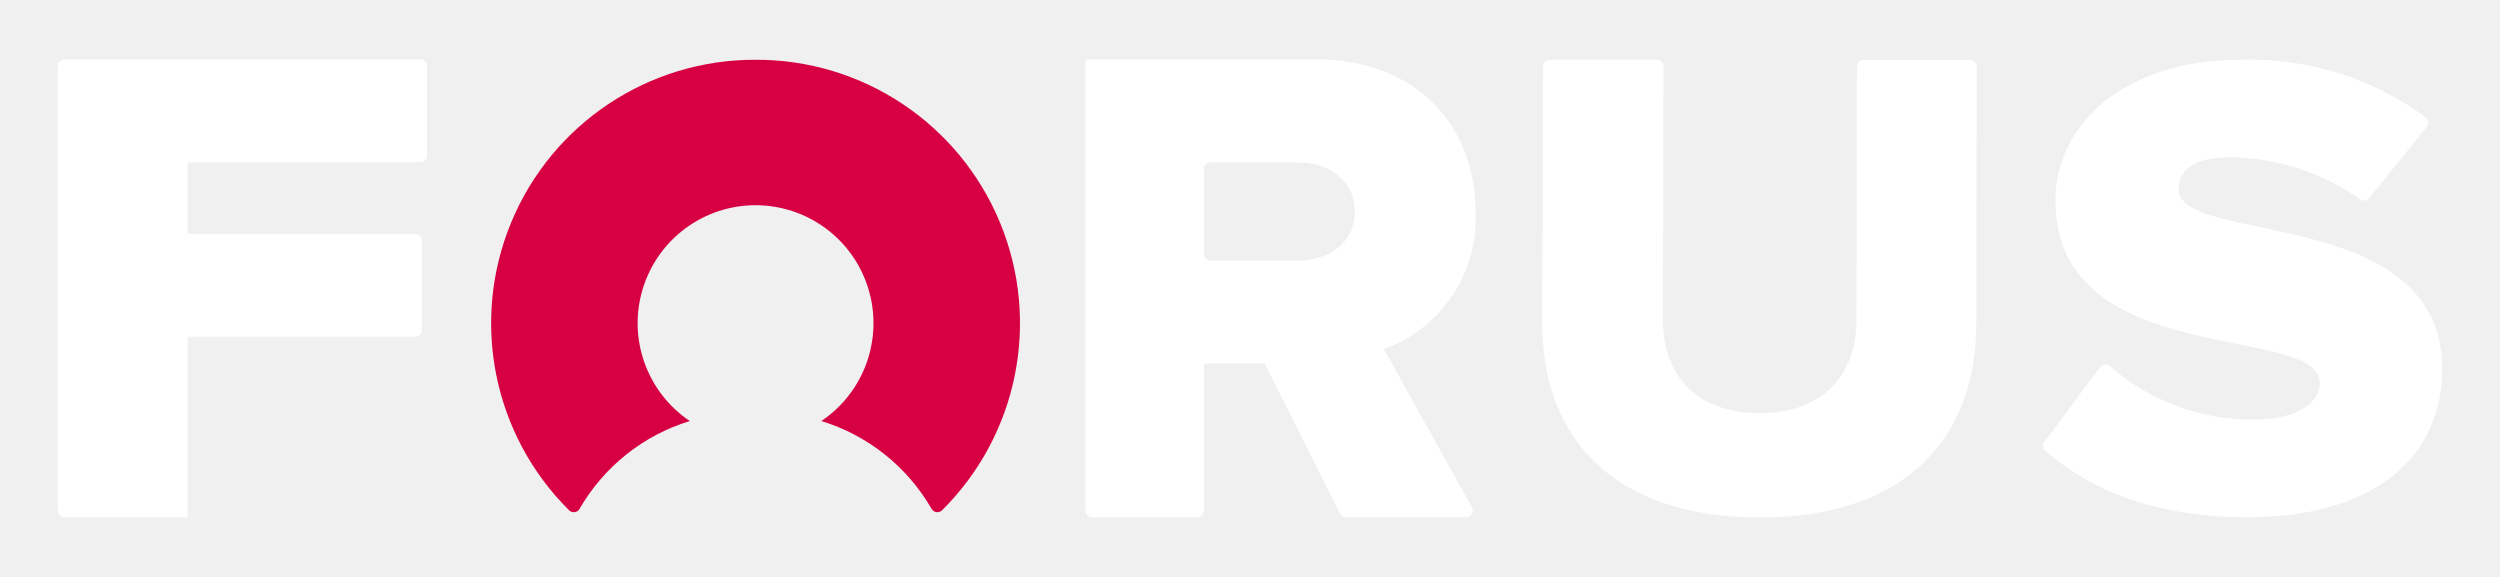
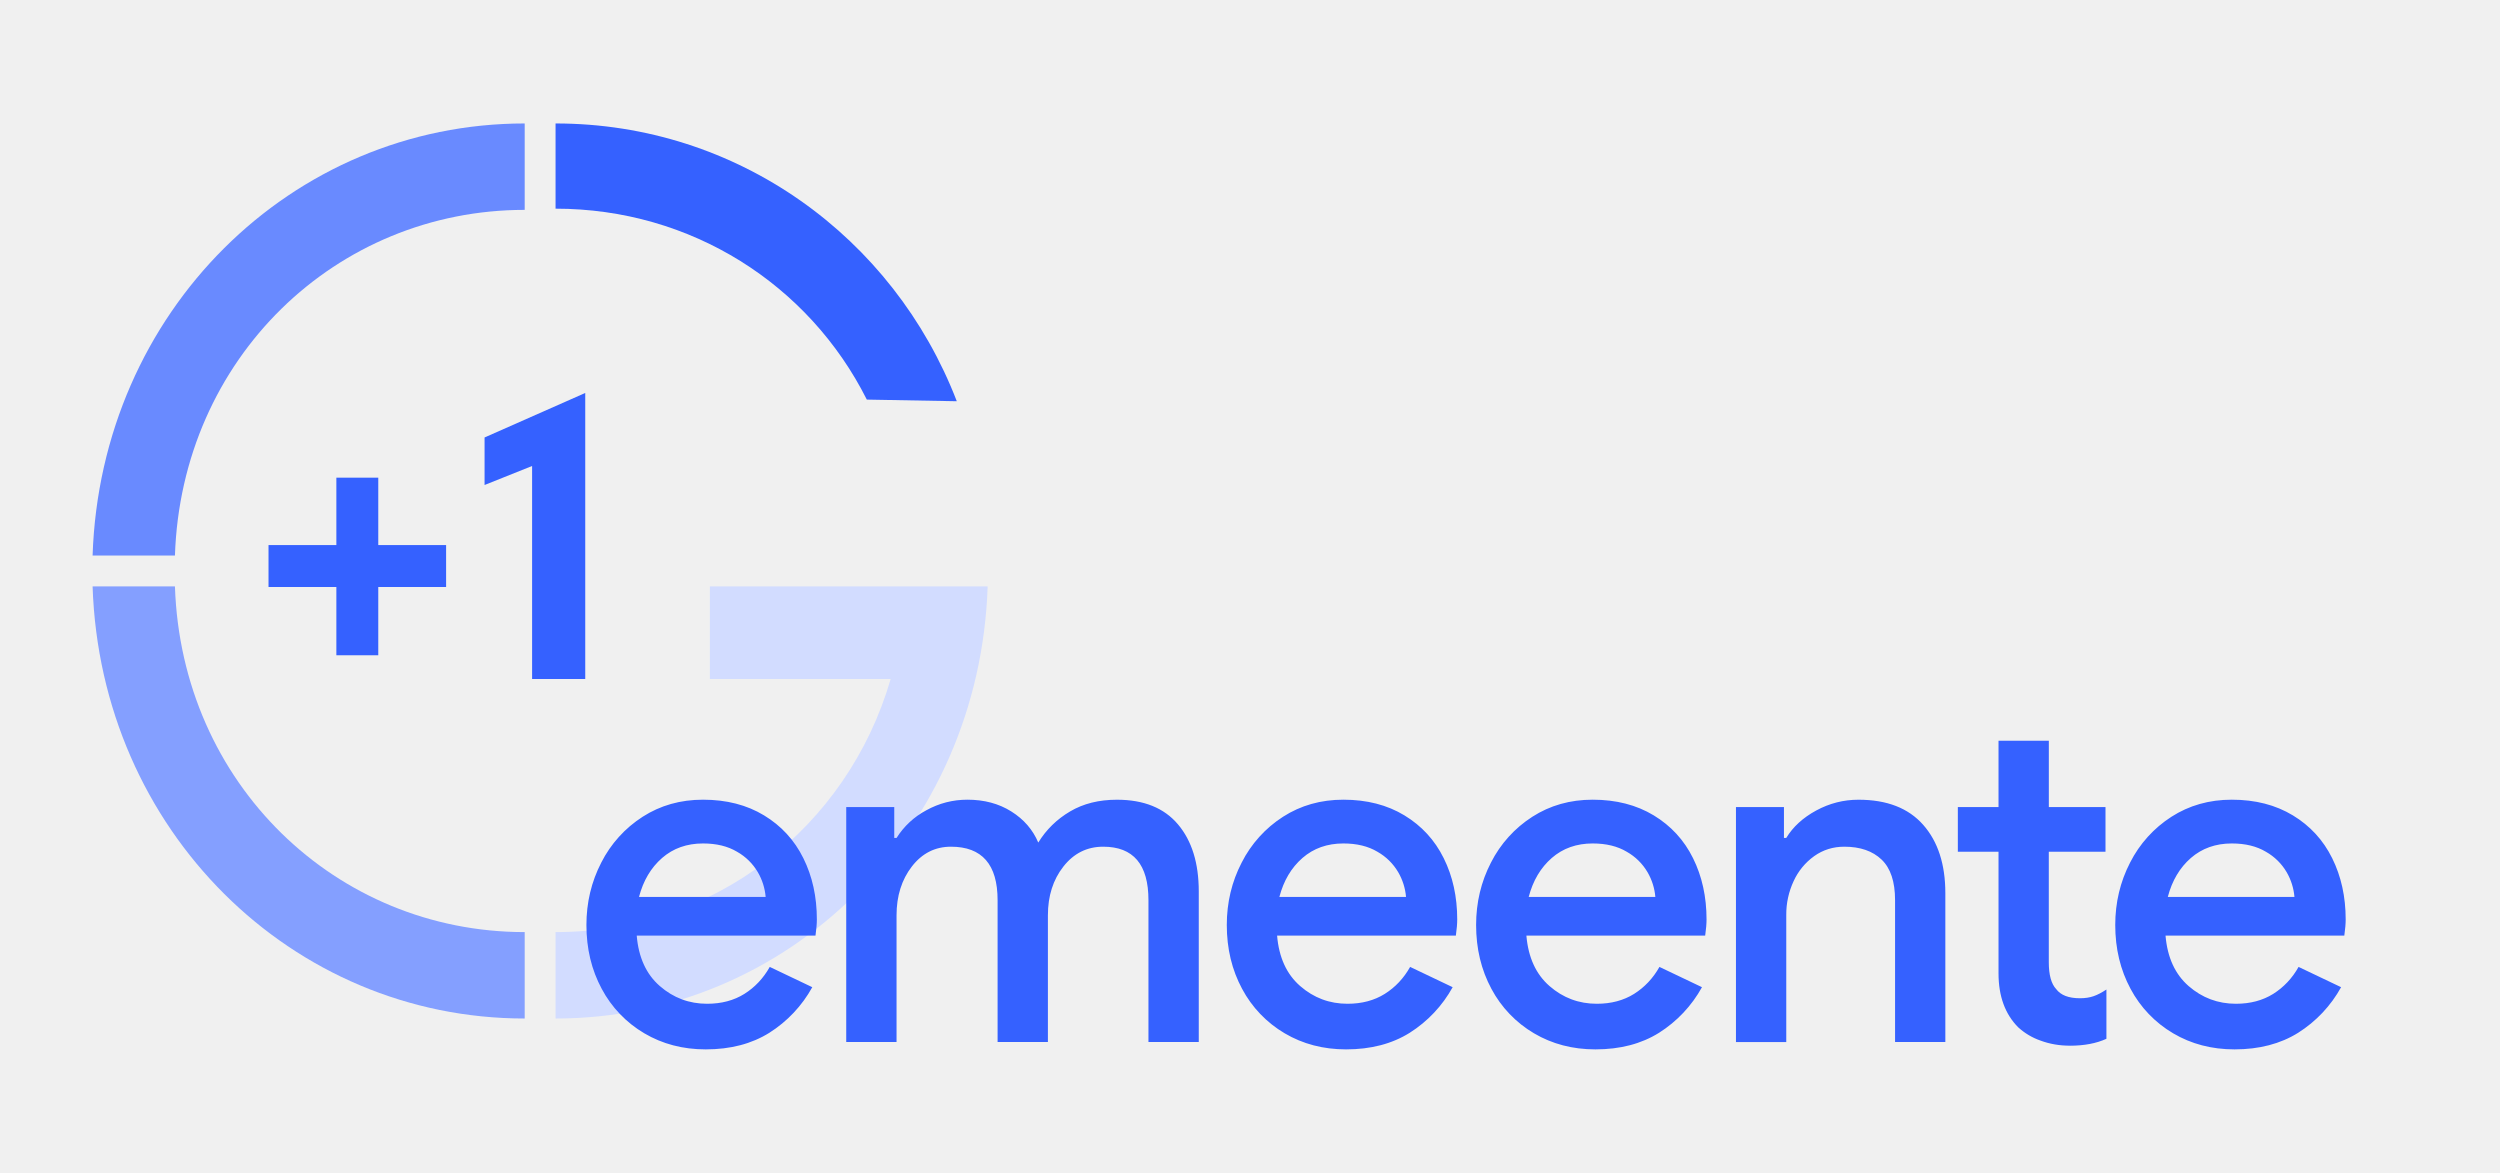
- <svg xmlns="http://www.w3.org/2000/svg" id="White" width="130" height="30" viewBox="0 0 130 30">
-   <defs>
-     <style>
-       .cls-1 {
-         fill: #fff;
-       }
- 
-       .cls-1, .cls-2 {
-         fill-rule: evenodd;
-       }
- 
-       .cls-2 {
-         fill: #d70043;
-       }
-     </style>
-   </defs>
-   <path id="Forus" class="cls-1" d="M406.758,80.442v3.713h11.82a0.357,0.357,0,0,1,.357.356v4.643a0.356,0.356,0,0,1-.357.356h-11.82V98.9h-6.4A0.357,0.357,0,0,1,400,98.543v-23.1a0.357,0.357,0,0,1,.358-0.356h18.493a0.356,0.356,0,0,1,.357.356v4.643a0.356,0.356,0,0,1-.357.356h-12.1Zm62.2,9.71,4.583,8.225a0.351,0.351,0,0,1-.309.522h-6.241a0.354,0.354,0,0,1-.316-0.195l-3.916-7.8h-3.153v7.645a0.352,0.352,0,0,1-.353.352H453.8a0.352,0.352,0,0,1-.353-0.352V75.087h11.968c5.3,0,8.313,3.5,8.313,7.926a7.216,7.216,0,0,1-4.766,7.139h0Zm-4.479-9.71h-4.533a0.339,0.339,0,0,0-.34.338v4.428a0.339,0.339,0,0,0,.34.339h4.533c1.613,0,2.974-.893,2.974-2.57,0-1.606-1.361-2.535-2.974-2.535h0Zm35.289,8.366c0,5.926-3.618,10.1-11.249,10.1-7.7,0-11.32-4.213-11.32-10.067l0.041-13.395a0.343,0.343,0,0,1,.344-0.341h5.573a0.344,0.344,0,0,1,.345.343L483.471,88.63c0,2.82,1.684,4.855,5.051,4.855,3.3,0,5.015-2.035,5.015-4.855L493.56,75.45a0.343,0.343,0,0,1,.344-0.342h5.538a0.343,0.343,0,0,1,.344.343l-0.015,13.357h0Zm13.135-8.626c-1.818,0-2.618.691-2.618,1.657,0,2.935,13.709.794,13.709,9.357,0,4.626-3.6,7.7-10.109,7.7-4.752,0-8.107-1.358-10.526-3.449a0.345,0.345,0,0,1-.049-0.466L506.2,91.09a0.35,0.35,0,0,1,.513-0.049,11.275,11.275,0,0,0,7.462,2.779c2.145,0,3.454-.794,3.454-1.9,0-3.142-13.745-.622-13.745-9.495,0-3.867,3.454-7.32,9.673-7.32a15.416,15.416,0,0,1,9.581,2.994,0.345,0.345,0,0,1,.054.489l-2.99,3.715a0.346,0.346,0,0,1-.476.059,11.867,11.867,0,0,0-6.824-2.182h0Z" transform="translate(-397 -72)" />
-   <path id="Symbol" class="cls-2" d="M436.293,75.108a13.7,13.7,0,0,0-9.7,23.428,0.347,0.347,0,0,0,.544-0.076,10,10,0,0,1,5.732-4.567,6.132,6.132,0,1,1,6.841,0,10,10,0,0,1,5.732,4.567,0.347,0.347,0,0,0,.544.076A13.7,13.7,0,0,0,436.293,75.108Z" transform="translate(-397 -72)" />
+ <svg xmlns="http://www.w3.org/2000/svg" width="81" height="38" viewBox="0 0 81 38">
+   <g fill="none" fill-rule="nonzero">
+     <path fill="#849FFF" d="M17 33C9.447 33 3.261 26.899 3 19h2.668C5.88 25.393 10.886 30.2 17 30.2V33z" />
+     <path fill="#D2DCFF" d="M29.332 19H23v3h5.858C27.45 26.839 23.112 30.2 18 30.2V33c7.553 0 13.739-6.101 14-14h-2.668z" />
+     <path fill="#698AFF" d="M17 4C9.447 4 3.261 10.101 3 18h2.668C5.88 11.607 10.886 6.8 17 6.8V4z" />
+     <path fill="#3561FF" d="M18 4c5.89 0 10.948 3.675 13 9l-2.915-.053C26.212 9.218 22.392 6.761 18 6.761V4zM22.866 34c-.74 0-1.404-.174-1.992-.522a3.669 3.669 0 0 1-1.378-1.44c-.33-.613-.496-1.302-.496-2.068 0-.726.16-1.4.481-2.022a3.805 3.805 0 0 1 1.341-1.485c.573-.368 1.225-.553 1.956-.553.76 0 1.42.17 1.977.508.558.338.983.8 1.274 1.388.292.587.437 1.249.437 1.985 0 .14-.015.313-.044.522H20.63c.059.707.308 1.252.748 1.635s.95.574 1.533.574c.464 0 .867-.107 1.207-.32.341-.214.615-.505.822-.874l1.378.657a4.077 4.077 0 0 1-1.392 1.478c-.573.358-1.26.537-2.06.537zm1.941-4.94a1.907 1.907 0 0 0-.252-.799 1.809 1.809 0 0 0-.674-.664c-.301-.18-.669-.269-1.103-.269-.524 0-.966.157-1.326.47-.36.314-.61.734-.748 1.262h4.103zm2.612-2.91h1.555v1h.074a2.55 2.55 0 0 1 .963-.896c.415-.23.86-.344 1.333-.344.543 0 1.018.127 1.422.381.405.254.697.59.874 1.008.257-.418.6-.754 1.03-1.008.43-.254.936-.38 1.518-.38.87 0 1.529.266 1.978.798.45.532.674 1.256.674 2.172v4.88h-1.63v-4.597c0-1.154-.488-1.731-1.466-1.731-.523 0-.953.214-1.289.642-.336.427-.503.955-.503 1.582v4.104h-1.63v-4.597c0-1.154-.504-1.731-1.511-1.731-.514 0-.936.214-1.267.642-.33.427-.496.955-.496 1.582v4.104h-1.63V26.15zM43.615 34c-.741 0-1.405-.174-1.993-.522a3.669 3.669 0 0 1-1.378-1.44c-.33-.613-.496-1.302-.496-2.068 0-.726.16-1.4.482-2.022a3.805 3.805 0 0 1 1.34-1.485c.573-.368 1.225-.553 1.956-.553.76 0 1.42.17 1.977.508.558.338.983.8 1.274 1.388.292.587.437 1.249.437 1.985 0 .14-.015.313-.044.522h-5.792c.059.707.308 1.252.748 1.635s.95.574 1.533.574c.464 0 .867-.107 1.207-.32.341-.214.615-.505.822-.874l1.378.657a4.077 4.077 0 0 1-1.392 1.478c-.573.358-1.26.537-2.06.537zm1.94-4.94a1.907 1.907 0 0 0-.252-.799 1.809 1.809 0 0 0-.674-.664c-.301-.18-.669-.269-1.103-.269-.524 0-.966.157-1.326.47-.36.314-.61.734-.748 1.262h4.103zM51.692 34c-.74 0-1.404-.174-1.992-.522a3.669 3.669 0 0 1-1.378-1.44c-.33-.613-.496-1.302-.496-2.068 0-.726.16-1.4.481-2.022a3.805 3.805 0 0 1 1.341-1.485c.573-.368 1.225-.553 1.955-.553.76 0 1.42.17 1.978.508.558.338.983.8 1.274 1.388.291.587.437 1.249.437 1.985 0 .14-.015.313-.044.522h-5.793c.06.707.31 1.252.749 1.635s.95.574 1.533.574c.464 0 .866-.107 1.207-.32.34-.214.615-.505.822-.874l1.378.657a4.077 4.077 0 0 1-1.392 1.478c-.573.358-1.26.537-2.06.537zm1.941-4.94a1.907 1.907 0 0 0-.252-.799 1.809 1.809 0 0 0-.674-.664c-.301-.18-.669-.269-1.104-.269-.523 0-.965.157-1.325.47-.36.314-.61.734-.748 1.262h4.103zm2.611-2.91H57.8v1h.074c.217-.359.54-.655.97-.889.43-.234.887-.35 1.37-.35.92 0 1.618.27 2.097.813.479.542.718 1.281.718 2.216v4.821H61.4v-4.597c0-.597-.145-1.035-.436-1.313-.292-.279-.694-.418-1.208-.418-.365 0-.69.102-.977.306a2.033 2.033 0 0 0-.667.813 2.543 2.543 0 0 0-.237 1.09v4.12h-1.63v-7.613zm10.819 7.73c-.336 0-.652-.054-.948-.164a2.078 2.078 0 0 1-.726-.432c-.425-.428-.637-1.01-.637-1.747v-3.94h-1.318v-1.448h1.318V24h1.63v2.15h1.836v1.447h-1.837v3.582c0 .408.08.697.238.866.148.199.404.298.77.298.168 0 .316-.022.444-.067.129-.045.267-.117.415-.216v1.597c-.326.149-.72.224-1.185.224zM72.4 34c-.74 0-1.405-.174-1.992-.522a3.669 3.669 0 0 1-1.378-1.44c-.33-.613-.496-1.302-.496-2.068 0-.726.16-1.4.481-2.022a3.805 3.805 0 0 1 1.34-1.485c.574-.368 1.225-.553 1.956-.553.76 0 1.42.17 1.978.508.558.338.983.8 1.274 1.388.291.587.437 1.249.437 1.985 0 .14-.015.313-.044.522h-5.793c.06.707.309 1.252.748 1.635.44.383.951.574 1.534.574.464 0 .866-.107 1.207-.32.34-.214.615-.505.822-.874l1.378.657a4.077 4.077 0 0 1-1.393 1.478C73.887 33.82 73.2 34 72.4 34zm1.94-4.94a1.907 1.907 0 0 0-.251-.799 1.809 1.809 0 0 0-.674-.664c-.301-.18-.67-.269-1.104-.269-.523 0-.965.157-1.326.47-.36.314-.61.734-.748 1.262h4.104zM12.256 19.018v2.212h-1.358v-2.212H8.7V17.66h2.198v-2.184h1.358v2.184h2.198v1.358h-2.198zm3.444-4.844l3.262-1.442V22H17.24v-6.902l-1.54.616v-1.54z" />
+   </g>
</svg>
